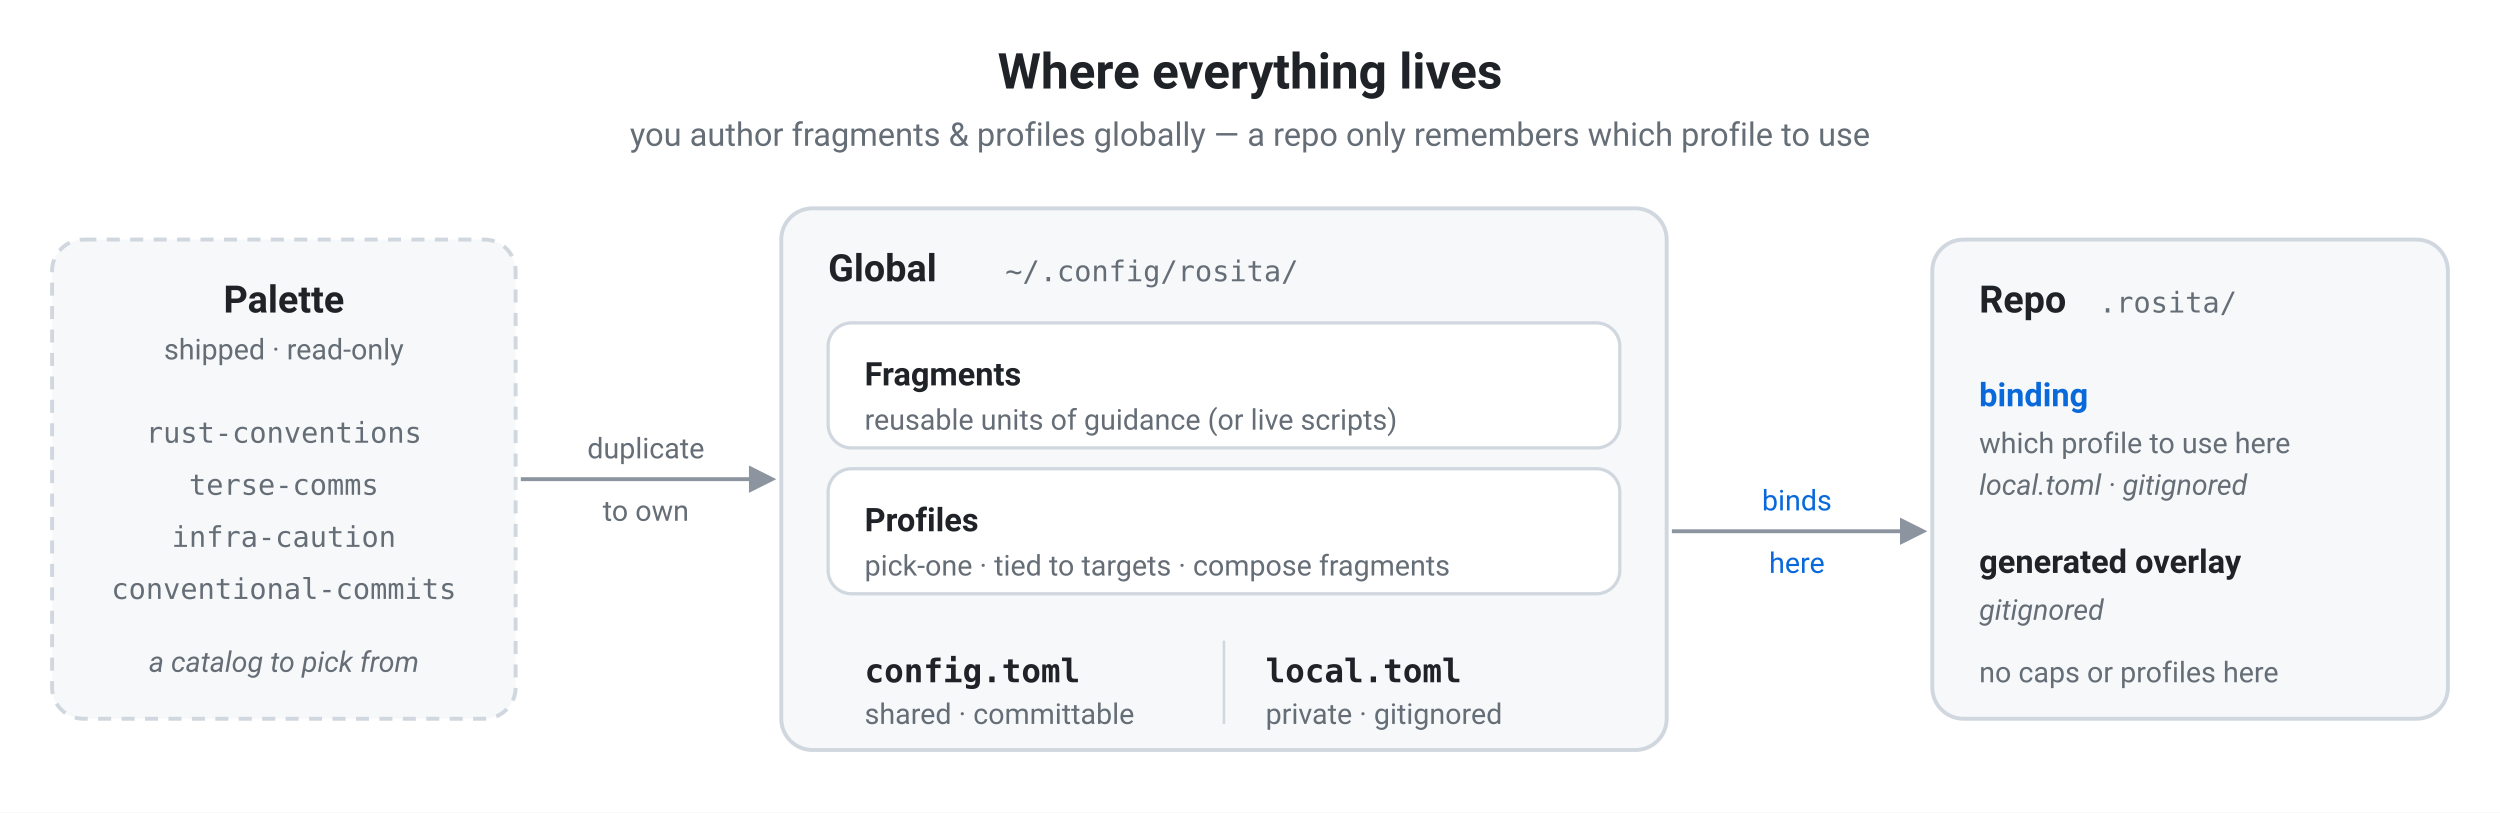
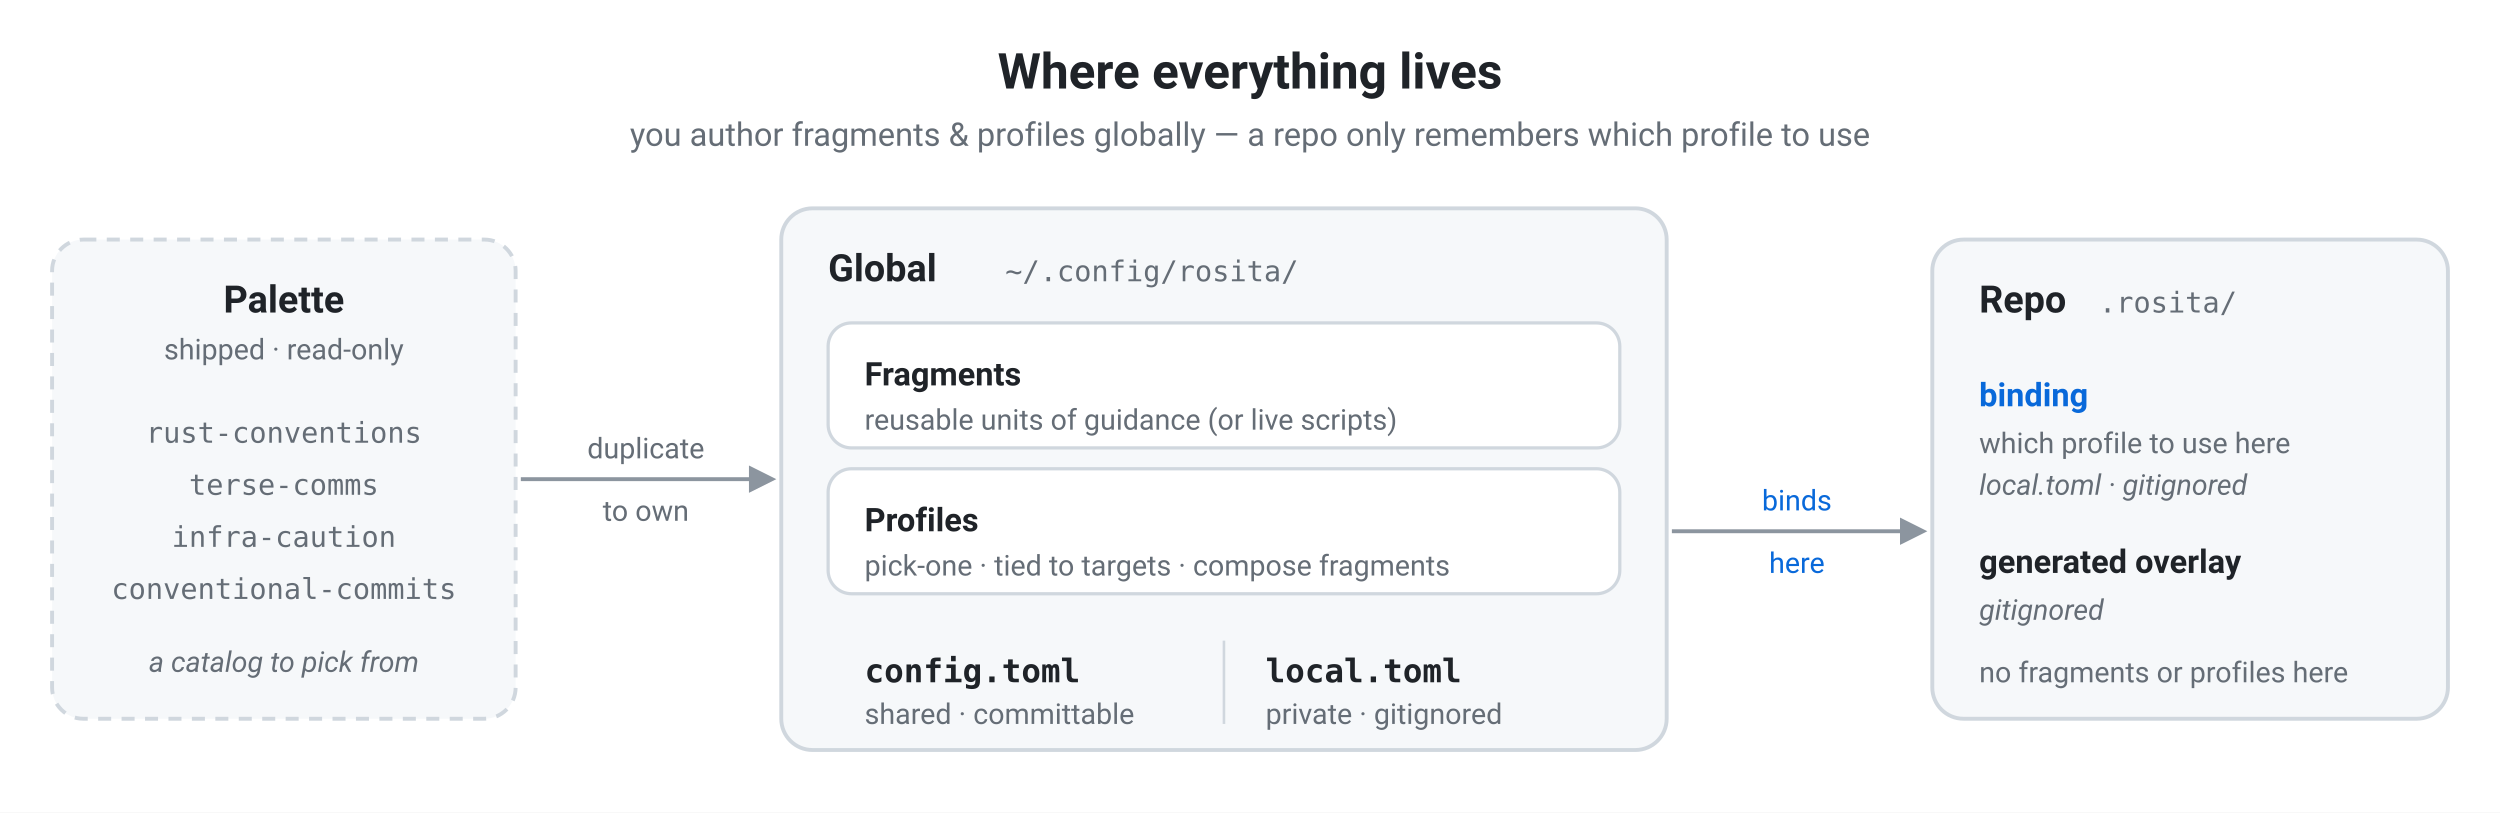
<svg xmlns="http://www.w3.org/2000/svg" viewBox="0 0 960 312" font-family="-apple-system,BlinkMacSystemFont,'Segoe UI',Roboto,Helvetica,Arial,sans-serif" role="img" aria-label="Where rosita stores things: a read-only palette you duplicate from, your global library of fragments and profiles split into shared config.toml and private local.toml, and a repo that only remembers which profile to use.">
  <style>
    .bg{fill:#ffffff}
    .card{fill:#f6f8fa;stroke:#d0d7de;stroke-width:1.5}
    .dash{fill:#f6f8fa;stroke:#d0d7de;stroke-width:1.5;stroke-dasharray:5 4}
    .sub-card{fill:#ffffff;stroke:#d0d7de;stroke-width:1.25}
    .divider{stroke:#d0d7de;stroke-width:1}
    .t{fill:#1f2328}
    .t-muted{fill:#656d76}
    .t-accent{fill:#0969da}
    .s-line{stroke:#8c959f;stroke-width:1.5;fill:none}
    .arrow{fill:#8c959f}
    @media (prefers-color-scheme: dark){
      .bg{fill:#0d1117}
      .card{fill:#161b22;stroke:#30363d}
      .dash{fill:#161b22;stroke:#30363d}
      .sub-card{fill:#0d1117;stroke:#30363d}
      .divider{stroke:#30363d}
      .t{fill:#e6edf3}
      .t-muted{fill:#8b949e}
      .t-accent{fill:#58a6ff}
      .s-line{stroke:#6e7681}
      .arrow{fill:#6e7681}
    }
    .title{font-size:19px;font-weight:700}
    .sub{font-size:12.5px}
    .h{font-size:14.5px;font-weight:700}
    .lbl{font-size:12.5px;font-weight:700}
    .small{font-size:11px}
    .mono{font-family:ui-monospace,SFMono-Regular,Menlo,Consolas,monospace;font-size:11px}
    .monob{font-family:ui-monospace,SFMono-Regular,Menlo,Consolas,monospace;font-size:12.5px;font-weight:700}
  </style>
  <marker id="ah2" viewBox="0 0 10 10" refX="8" refY="5" markerWidth="7" markerHeight="7" orient="auto-start-reverse">
    <path d="M0 0 L10 5 L0 10 z" class="arrow" />
  </marker>
  <rect class="bg" x="0" y="0" width="960" height="312" />
  <text class="title t" x="480" y="34" text-anchor="middle">Where everything lives</text>
  <text class="sub t-muted" x="480" y="56" text-anchor="middle">you author fragments &amp; profiles globally — a repo only remembers which profile to use</text>
  <rect class="dash" x="20" y="92" width="178" height="184" rx="12" />
  <text class="h t" x="109" y="120" text-anchor="middle">Palette</text>
  <text class="small t-muted" x="109" y="138" text-anchor="middle">shipped · read-only</text>
  <text class="mono t-muted" x="109" y="170" text-anchor="middle">rust-conventions</text>
  <text class="mono t-muted" x="109" y="190" text-anchor="middle">terse-comms</text>
  <text class="mono t-muted" x="109" y="210" text-anchor="middle">infra-caution</text>
  <text class="mono t-muted" x="109" y="230" text-anchor="middle">conventional-commits</text>
  <text class="small t-muted" x="109" y="258" text-anchor="middle" font-style="italic">a catalog to pick from</text>
  <rect class="card" x="300" y="80" width="340" height="208" rx="12" />
  <text class="h t" x="318" y="108">Global</text>
  <text class="mono t-muted" x="386" y="108">~/.config/rosita/</text>
  <rect class="sub-card" x="318" y="124" width="304" height="48" rx="9" />
  <text class="lbl t" x="332" y="148">Fragments</text>
  <text class="small t-muted" x="332" y="165">reusable units of guidance (or live scripts)</text>
  <rect class="sub-card" x="318" y="180" width="304" height="48" rx="9" />
  <text class="lbl t" x="332" y="204">Profiles</text>
  <text class="small t-muted" x="332" y="221">pick-one · tied to targets · compose fragments</text>
  <line class="divider" x1="470" y1="246" x2="470" y2="278" />
  <text class="monob t" x="332" y="262">config.toml</text>
  <text class="small t-muted" x="332" y="278">shared · committable</text>
  <text class="monob t" x="486" y="262">local.toml</text>
  <text class="small t-muted" x="486" y="278">private · gitignored</text>
  <rect class="card" x="742" y="92" width="198" height="184" rx="12" />
  <text class="h t" x="760" y="120">Repo</text>
  <text class="mono t-muted" x="806" y="120">.rosita/</text>
  <text class="lbl t-accent" x="760" y="156">binding</text>
  <text class="small t-muted" x="760" y="174">which profile to use here</text>
  <text class="small t-muted" x="760" y="190" font-style="italic">local.toml · gitignored</text>
  <text class="lbl t" x="760" y="220">generated overlay</text>
  <text class="small t-muted" x="760" y="238" font-style="italic">gitignored</text>
-   <text class="small t-muted" x="760" y="262">no caps or profiles here</text>
+   <text class="small t-muted" x="760" y="262">no fragments or profiles here</text>
  <line x1="200" y1="184" x2="296" y2="184" class="s-line" marker-end="url(#ah2)" />
  <text class="small t-muted" x="248" y="176" text-anchor="middle">duplicate</text>
  <text class="small t-muted" x="248" y="200" text-anchor="middle">to own</text>
  <line x1="642" y1="204" x2="738" y2="204" class="s-line" marker-end="url(#ah2)" />
  <text class="small t-accent" x="690" y="196" text-anchor="middle">binds</text>
  <text class="small t-accent" x="690" y="220" text-anchor="middle">here</text>
</svg>
